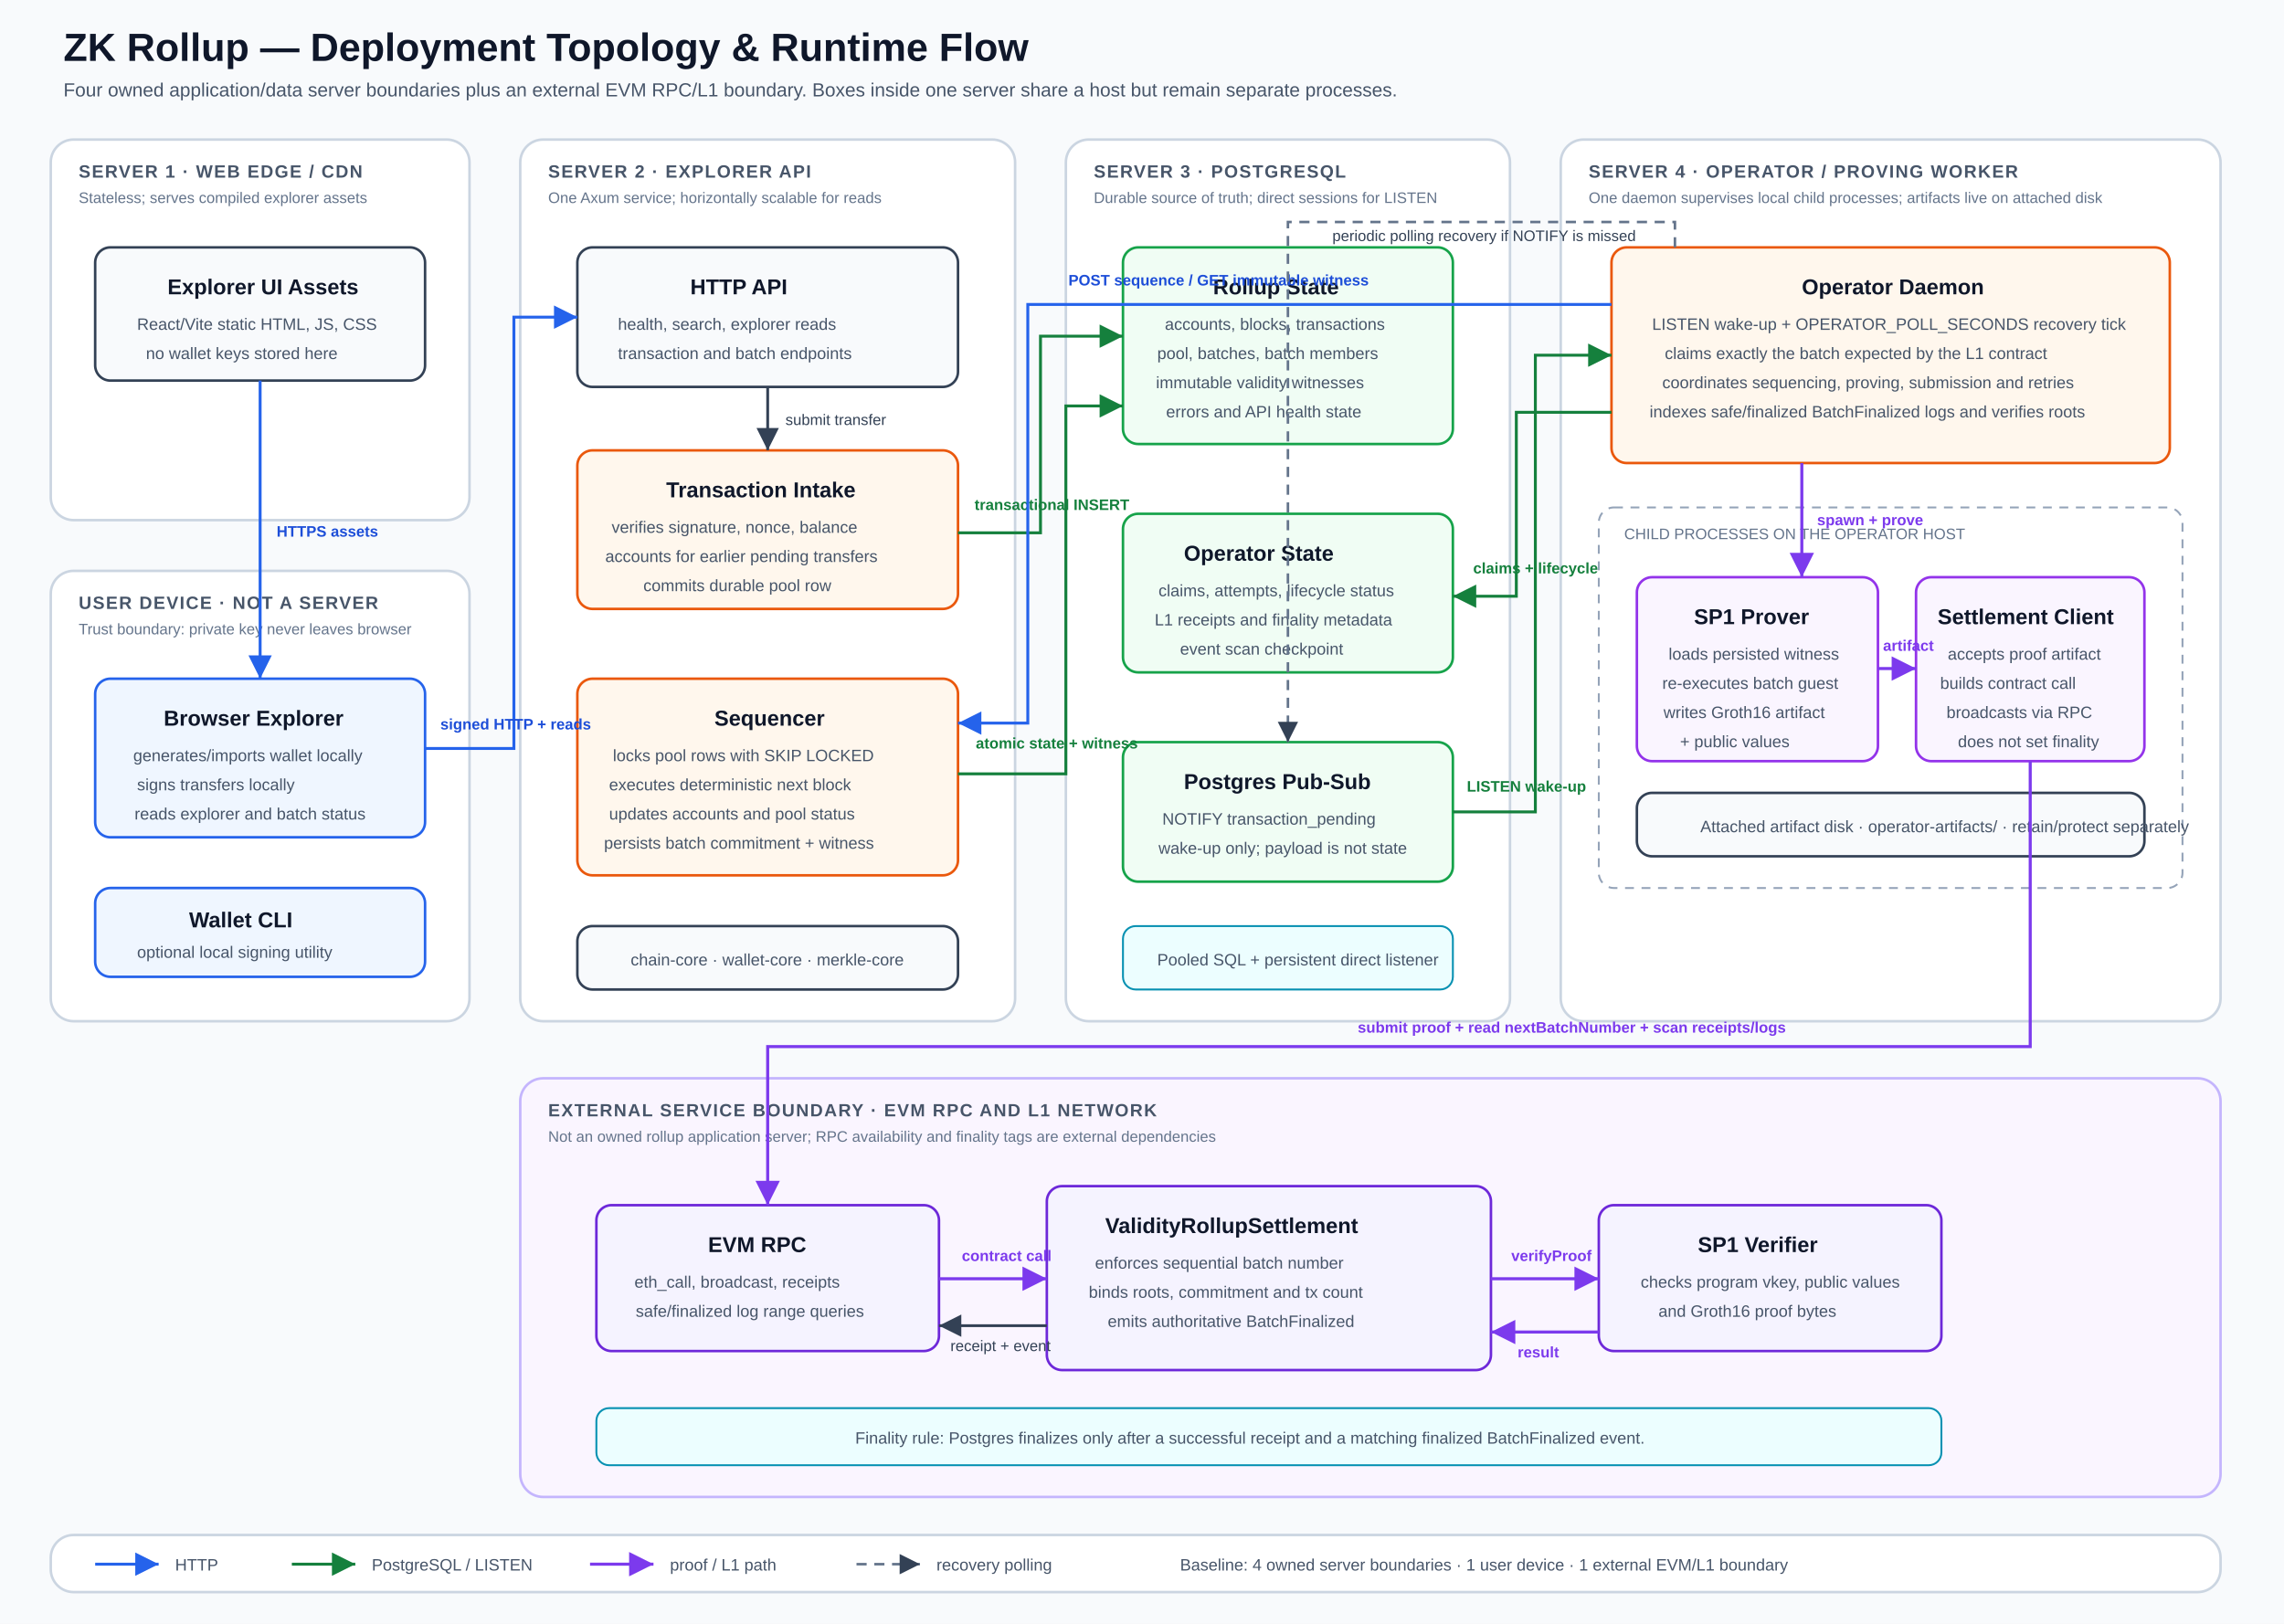
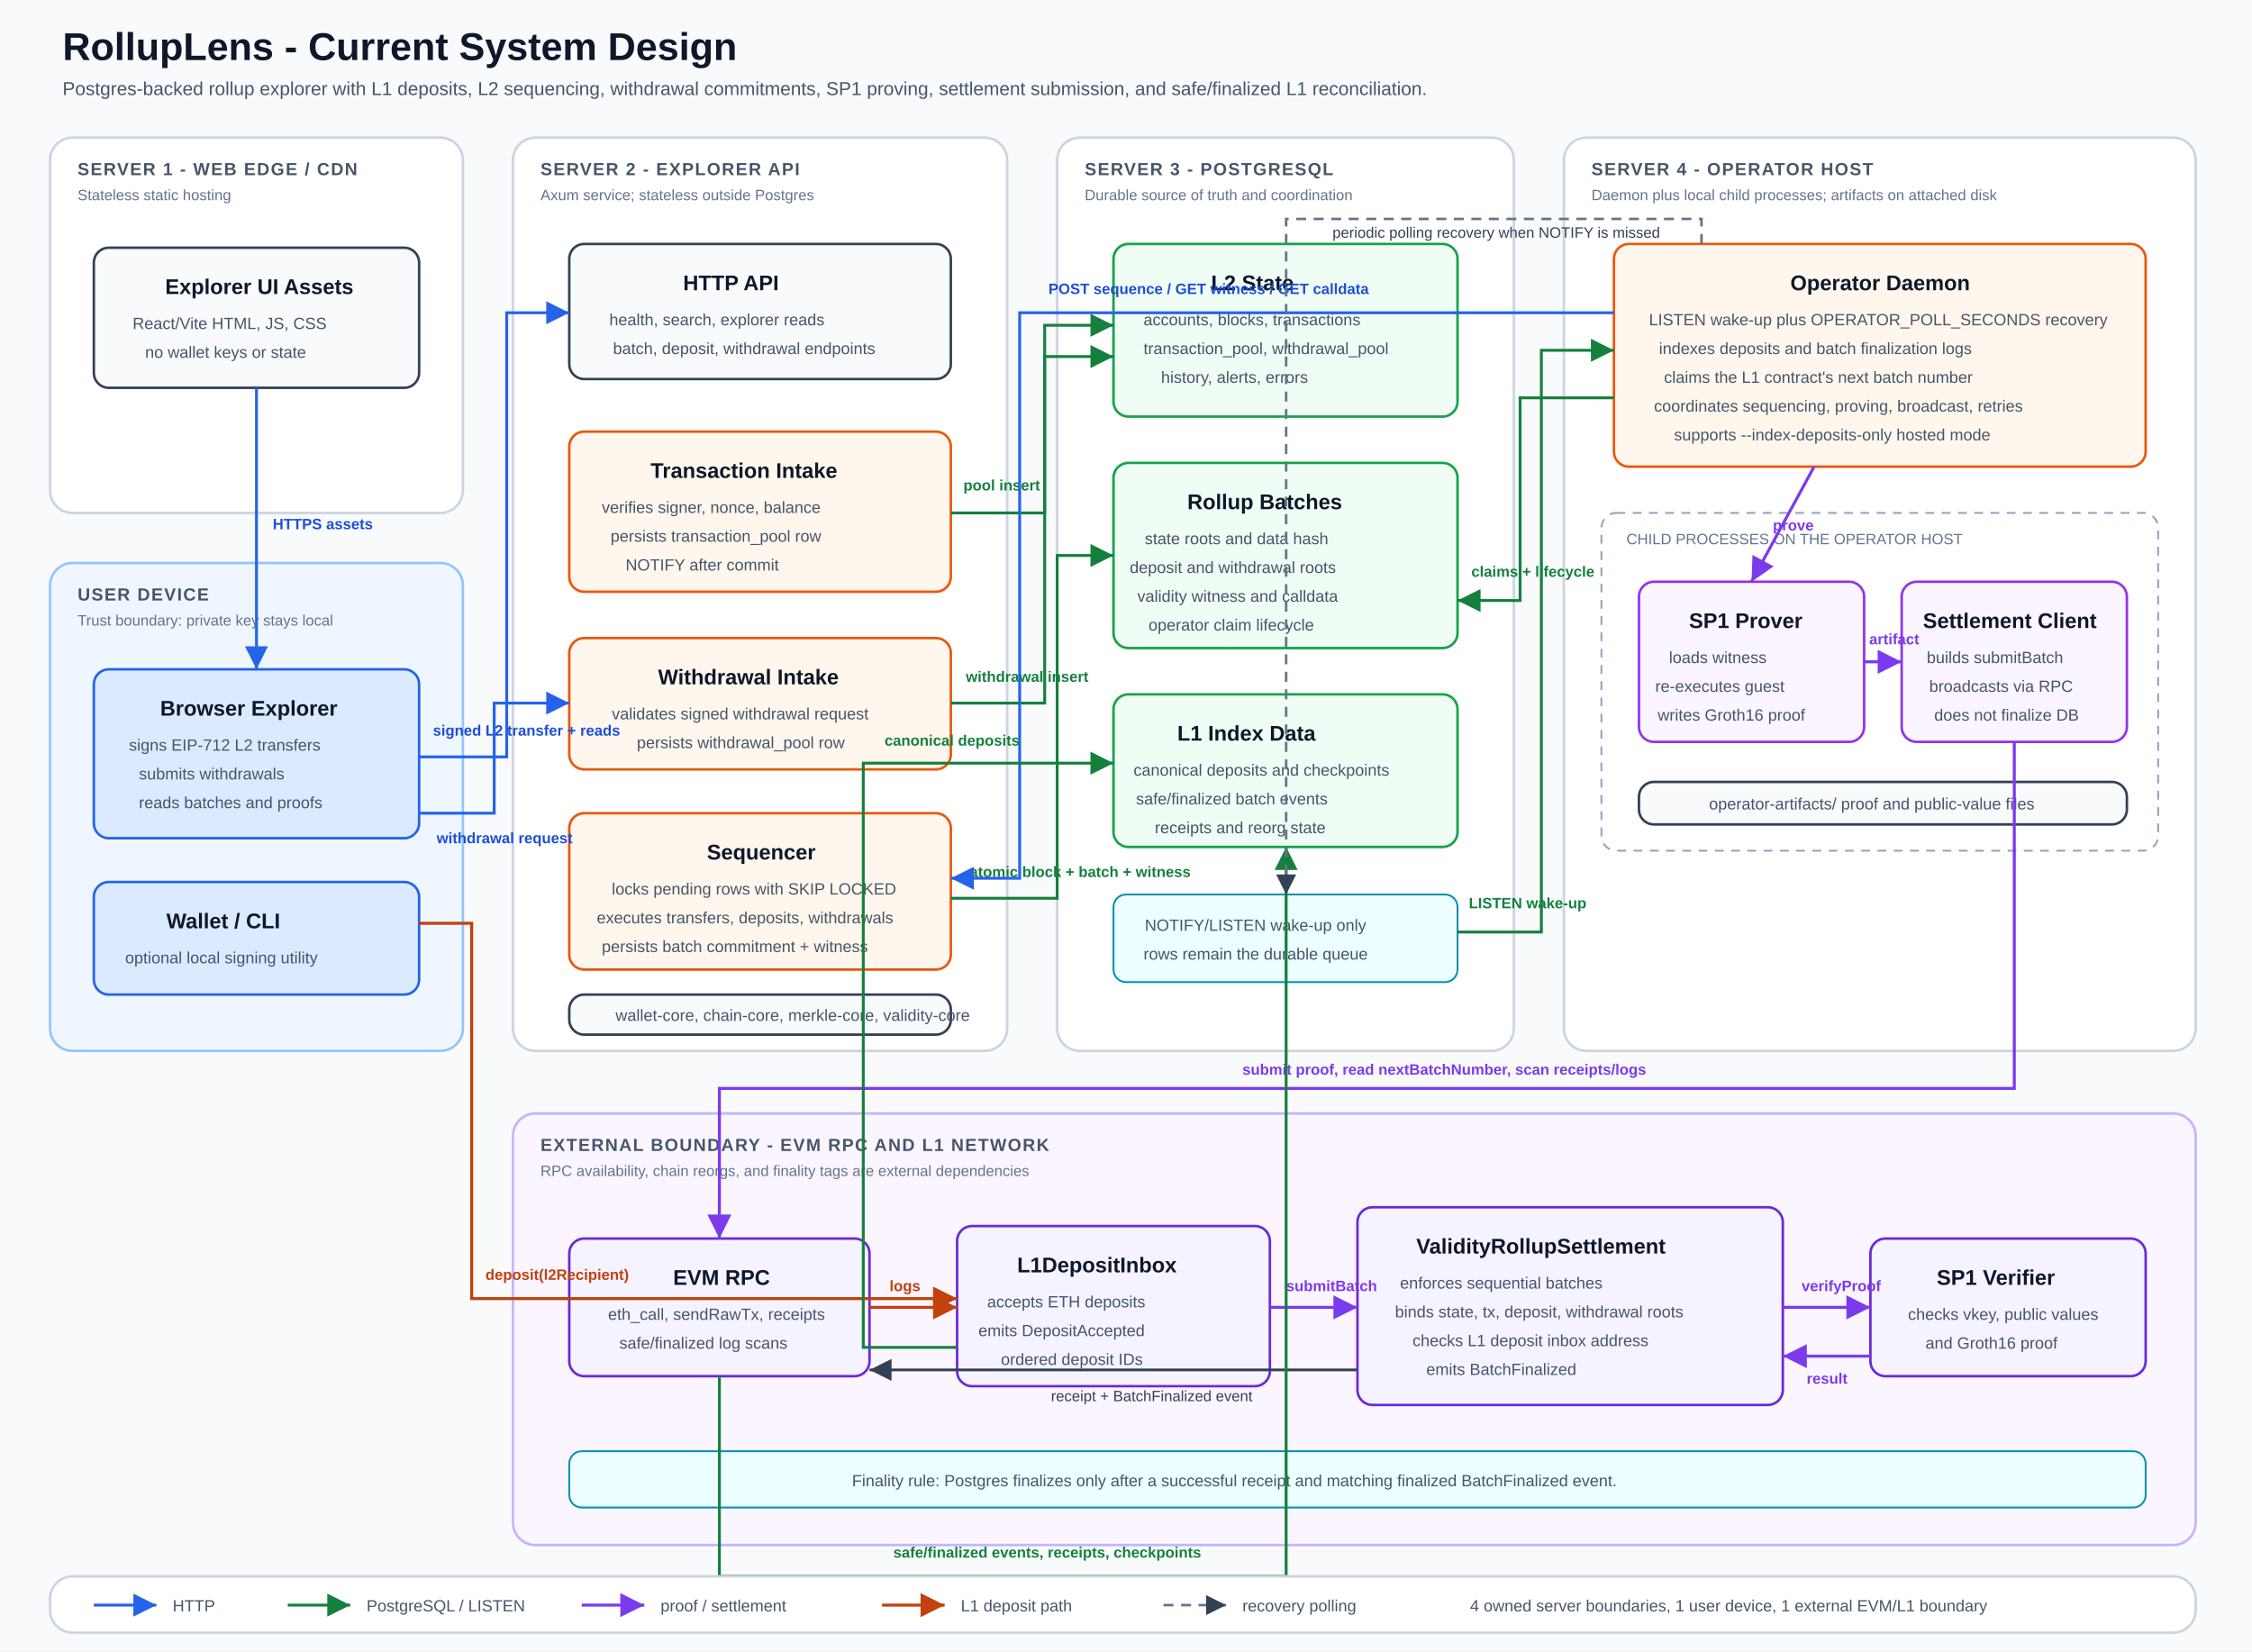
- <svg xmlns="http://www.w3.org/2000/svg" width="1800" height="1280" viewBox="0 0 1800 1280" role="img" aria-labelledby="title desc">
+ <svg xmlns="http://www.w3.org/2000/svg" width="1800" height="1320" viewBox="0 0 1800 1320" role="img" aria-labelledby="title desc">
  <defs>
    <marker id="arrow" markerWidth="12" markerHeight="12" refX="10" refY="6" orient="auto" markerUnits="strokeWidth">
      <path d="M2,2 L10,6 L2,10 Z" fill="#334155" />
    </marker>
    <marker id="arrow-blue" markerWidth="12" markerHeight="12" refX="10" refY="6" orient="auto" markerUnits="strokeWidth">
      <path d="M2,2 L10,6 L2,10 Z" fill="#2563eb" />
    </marker>
    <marker id="arrow-green" markerWidth="12" markerHeight="12" refX="10" refY="6" orient="auto" markerUnits="strokeWidth">
      <path d="M2,2 L10,6 L2,10 Z" fill="#15803d" />
    </marker>
    <marker id="arrow-purple" markerWidth="12" markerHeight="12" refX="10" refY="6" orient="auto" markerUnits="strokeWidth">
      <path d="M2,2 L10,6 L2,10 Z" fill="#7c3aed" />
    </marker>
+     <marker id="arrow-orange" markerWidth="12" markerHeight="12" refX="10" refY="6" orient="auto" markerUnits="strokeWidth">
+       <path d="M2,2 L10,6 L2,10 Z" fill="#c2410c" />
+     </marker>
    <style>
      .bg { fill: #f8fafc; }
      .zone { fill: #ffffff; stroke: #cbd5e1; stroke-width: 2; rx: 18; }
+       .user-zone { fill: #eff6ff; stroke: #93c5fd; stroke-width: 2; rx: 18; }
      .external-zone { fill: #faf5ff; stroke: #c4b5fd; stroke-width: 2; rx: 18; }
      .title { font: 700 31px Arial, sans-serif; fill: #0f172a; }
      .subtitle { font: 15px Arial, sans-serif; fill: #475569; }
      .zone-title { font: 700 14px Arial, sans-serif; fill: #475569; letter-spacing: 1px; }
      .zone-note { font: 12px Arial, sans-serif; fill: #64748b; }
      .box { stroke-width: 2; rx: 12; }
-       .client { fill: #eff6ff; stroke: #2563eb; }
+       .client { fill: #dbeafe; stroke: #2563eb; }
      .service { fill: #f8fafc; stroke: #334155; }
      .store { fill: #f0fdf4; stroke: #16a34a; }
      .worker { fill: #fff7ed; stroke: #ea580c; }
      .proof { fill: #faf5ff; stroke: #9333ea; }
      .chain { fill: #f5f3ff; stroke: #6d28d9; }
      .note-box { fill: #ecfeff; stroke: #0891b2; stroke-width: 1.5; rx: 10; }
      .text { font: 700 17px Arial, sans-serif; fill: #0f172a; }
      .small { font: 13px Arial, sans-serif; fill: #475569; }
      .tiny { font: 12px Arial, sans-serif; fill: #64748b; }
      .line { stroke: #334155; stroke-width: 2.2; fill: none; marker-end: url(#arrow); }
      .http { stroke: #2563eb; stroke-width: 2.3; fill: none; marker-end: url(#arrow-blue); }
      .db { stroke: #15803d; stroke-width: 2.3; fill: none; marker-end: url(#arrow-green); }
      .proof-line { stroke: #7c3aed; stroke-width: 2.4; fill: none; marker-end: url(#arrow-purple); }
+       .l1-line { stroke: #c2410c; stroke-width: 2.4; fill: none; marker-end: url(#arrow-orange); }
      .recovery { stroke: #64748b; stroke-width: 2; stroke-dasharray: 8 6; fill: none; marker-end: url(#arrow); }
      .boundary { stroke: #94a3b8; stroke-width: 1.5; stroke-dasharray: 7 6; fill: none; rx: 12; }
      .label { font: 12px Arial, sans-serif; fill: #334155; }
      .http-label { font: 12px Arial, sans-serif; fill: #1d4ed8; font-weight: 700; }
      .db-label { font: 12px Arial, sans-serif; fill: #15803d; font-weight: 700; }
      .proof-label { font: 12px Arial, sans-serif; fill: #7c3aed; font-weight: 700; }
+       .l1-label { font: 12px Arial, sans-serif; fill: #c2410c; font-weight: 700; }
    </style>
  </defs>
-   <rect width="1800" height="1280" class="bg" />
-   <text x="50" y="48" class="title">ZK Rollup — Deployment Topology &amp; Runtime Flow</text>
-   <text x="50" y="76" class="subtitle">Four owned application/data server boundaries plus an external EVM RPC/L1 boundary. Boxes inside one server share a host but remain separate processes.</text>
+   <rect width="1800" height="1320" class="bg" />
+   <text x="50" y="48" class="title">RollupLens - Current System Design</text>
+   <text x="50" y="76" class="subtitle">Postgres-backed rollup explorer with L1 deposits, L2 sequencing, withdrawal commitments, SP1 proving, settlement submission, and safe/finalized L1 reconciliation.</text>
  <rect x="40" y="110" width="330" height="300" class="zone" />
-   <text x="62" y="140" class="zone-title">SERVER 1 · WEB EDGE / CDN</text>
-   <text x="62" y="160" class="zone-note">Stateless; serves compiled explorer assets</text>
-   <rect x="75" y="195" width="260" height="105" class="box service" />
-   <text x="132" y="232" class="text">Explorer UI Assets</text>
-   <text x="108" y="260" class="small">React/Vite static HTML, JS, CSS</text>
-   <text x="115" y="283" class="small">no wallet keys stored here</text>
-   <rect x="40" y="450" width="330" height="355" class="zone" />
-   <text x="62" y="480" class="zone-title">USER DEVICE · NOT A SERVER</text>
-   <text x="62" y="500" class="zone-note">Trust boundary: private key never leaves browser</text>
-   <rect x="75" y="535" width="260" height="125" class="box client" />
-   <text x="129" y="572" class="text">Browser Explorer</text>
-   <text x="105" y="600" class="small">generates/imports wallet locally</text>
-   <text x="108" y="623" class="small">signs transfers locally</text>
-   <text x="106" y="646" class="small">reads explorer and batch status</text>
-   <rect x="75" y="700" width="260" height="70" class="box client" />
-   <text x="149" y="731" class="text">Wallet CLI</text>
-   <text x="108" y="755" class="small">optional local signing utility</text>
-   <rect x="410" y="110" width="390" height="695" class="zone" />
-   <text x="432" y="140" class="zone-title">SERVER 2 · EXPLORER API</text>
-   <text x="432" y="160" class="zone-note">One Axum service; horizontally scalable for reads</text>
-   <rect x="455" y="195" width="300" height="110" class="box service" />
-   <text x="544" y="232" class="text">HTTP API</text>
+   <text x="62" y="140" class="zone-title">SERVER 1 - WEB EDGE / CDN</text>
+   <text x="62" y="160" class="zone-note">Stateless static hosting</text>
+   <rect x="75" y="198" width="260" height="112" class="box service" />
+   <text x="132" y="235" class="text">Explorer UI Assets</text>
+   <text x="106" y="263" class="small">React/Vite HTML, JS, CSS</text>
+   <text x="116" y="286" class="small">no wallet keys or state</text>
+   <rect x="40" y="450" width="330" height="390" class="user-zone" />
+   <text x="62" y="480" class="zone-title">USER DEVICE</text>
+   <text x="62" y="500" class="zone-note">Trust boundary: private key stays local</text>
+   <rect x="75" y="535" width="260" height="135" class="box client" />
+   <text x="128" y="572" class="text">Browser Explorer</text>
+   <text x="103" y="600" class="small">signs EIP-712 L2 transfers</text>
+   <text x="111" y="623" class="small">submits withdrawals</text>
+   <text x="111" y="646" class="small">reads batches and proofs</text>
+   <rect x="75" y="705" width="260" height="90" class="box client" />
+   <text x="133" y="742" class="text">Wallet / CLI</text>
+   <text x="100" y="770" class="small">optional local signing utility</text>
+   <rect x="410" y="110" width="395" height="730" class="zone" />
+   <text x="432" y="140" class="zone-title">SERVER 2 - EXPLORER API</text>
+   <text x="432" y="160" class="zone-note">Axum service; stateless outside Postgres</text>
+   <rect x="455" y="195" width="305" height="108" class="box service" />
+   <text x="546" y="232" class="text">HTTP API</text>
  <text x="487" y="260" class="small">health, search, explorer reads</text>
-   <text x="487" y="283" class="small">transaction and batch endpoints</text>
-   <rect x="455" y="355" width="300" height="125" class="box worker" />
-   <text x="525" y="392" class="text">Transaction Intake</text>
-   <text x="482" y="420" class="small">verifies signature, nonce, balance</text>
-   <text x="477" y="443" class="small">accounts for earlier pending transfers</text>
-   <text x="507" y="466" class="small">commits durable pool row</text>
-   <rect x="455" y="535" width="300" height="155" class="box worker" />
-   <text x="563" y="572" class="text">Sequencer</text>
-   <text x="483" y="600" class="small">locks pool rows with SKIP LOCKED</text>
-   <text x="480" y="623" class="small">executes deterministic next block</text>
-   <text x="480" y="646" class="small">updates accounts and pool status</text>
-   <text x="476" y="669" class="small">persists batch commitment + witness</text>
-   <rect x="455" y="730" width="300" height="50" class="box service" />
-   <text x="497" y="761" class="small">chain-core · wallet-core · merkle-core</text>
-   <rect x="840" y="110" width="350" height="695" class="zone" />
-   <text x="862" y="140" class="zone-title">SERVER 3 · POSTGRESQL</text>
-   <text x="862" y="160" class="zone-note">Durable source of truth; direct sessions for LISTEN</text>
-   <rect x="885" y="195" width="260" height="155" class="box store" />
-   <text x="956" y="232" class="text">Rollup State</text>
-   <text x="918" y="260" class="small">accounts, blocks, transactions</text>
-   <text x="912" y="283" class="small">pool, batches, batch members</text>
-   <text x="911" y="306" class="small">immutable validity witnesses</text>
-   <text x="919" y="329" class="small">errors and API health state</text>
-   <rect x="885" y="405" width="260" height="125" class="box store" />
-   <text x="933" y="442" class="text">Operator State</text>
-   <text x="913" y="470" class="small">claims, attempts, lifecycle status</text>
-   <text x="910" y="493" class="small">L1 receipts and finality metadata</text>
-   <text x="930" y="516" class="small">event scan checkpoint</text>
-   <rect x="885" y="585" width="260" height="110" class="box store" />
-   <text x="933" y="622" class="text">Postgres Pub-Sub</text>
-   <text x="916" y="650" class="small">NOTIFY transaction_pending</text>
-   <text x="913" y="673" class="small">wake-up only; payload is not state</text>
-   <rect x="885" y="730" width="260" height="50" class="note-box" />
-   <text x="912" y="761" class="small">Pooled SQL + persistent direct listener</text>
-   <rect x="1230" y="110" width="520" height="695" class="zone" />
-   <text x="1252" y="140" class="zone-title">SERVER 4 · OPERATOR / PROVING WORKER</text>
-   <text x="1252" y="160" class="zone-note">One daemon supervises local child processes; artifacts live on attached disk</text>
-   <rect x="1270" y="195" width="440" height="170" class="box worker" />
-   <text x="1420" y="232" class="text">Operator Daemon</text>
-   <text x="1302" y="260" class="small">LISTEN wake-up + OPERATOR_POLL_SECONDS recovery tick</text>
-   <text x="1312" y="283" class="small">claims exactly the batch expected by the L1 contract</text>
-   <text x="1310" y="306" class="small">coordinates sequencing, proving, submission and retries</text>
-   <text x="1300" y="329" class="small">indexes safe/finalized BatchFinalized logs and verifies roots</text>
-   <rect x="1260" y="400" width="460" height="300" class="boundary" />
-   <text x="1280" y="425" class="zone-note">CHILD PROCESSES ON THE OPERATOR HOST</text>
-   <rect x="1290" y="455" width="190" height="145" class="box proof" />
-   <text x="1335" y="492" class="text">SP1 Prover</text>
-   <text x="1315" y="520" class="small">loads persisted witness</text>
-   <text x="1310" y="543" class="small">re-executes batch guest</text>
-   <text x="1311" y="566" class="small">writes Groth16 artifact</text>
-   <text x="1324" y="589" class="small">+ public values</text>
-   <rect x="1510" y="455" width="180" height="145" class="box proof" />
-   <text x="1527" y="492" class="text">Settlement Client</text>
-   <text x="1535" y="520" class="small">accepts proof artifact</text>
-   <text x="1529" y="543" class="small">builds contract call</text>
-   <text x="1534" y="566" class="small">broadcasts via RPC</text>
-   <text x="1543" y="589" class="small">does not set finality</text>
-   <rect x="1290" y="625" width="400" height="50" class="box service" />
-   <text x="1340" y="656" class="small">Attached artifact disk · operator-artifacts/ · retain/protect separately</text>
-   <rect x="410" y="850" width="1340" height="330" class="external-zone" />
-   <text x="432" y="880" class="zone-title">EXTERNAL SERVICE BOUNDARY · EVM RPC AND L1 NETWORK</text>
-   <text x="432" y="900" class="zone-note">Not an owned rollup application server; RPC availability and finality tags are external dependencies</text>
-   <rect x="470" y="950" width="270" height="115" class="box chain" />
-   <text x="558" y="987" class="text">EVM RPC</text>
-   <text x="500" y="1015" class="small">eth_call, broadcast, receipts</text>
-   <text x="501" y="1038" class="small">safe/finalized log range queries</text>
-   <rect x="825" y="935" width="350" height="145" class="box chain" />
-   <text x="871" y="972" class="text">ValidityRollupSettlement</text>
-   <text x="863" y="1000" class="small">enforces sequential batch number</text>
-   <text x="858" y="1023" class="small">binds roots, commitment and tx count</text>
-   <text x="873" y="1046" class="small">emits authoritative BatchFinalized</text>
-   <rect x="1260" y="950" width="270" height="115" class="box chain" />
-   <text x="1338" y="987" class="text">SP1 Verifier</text>
-   <text x="1293" y="1015" class="small">checks program vkey, public values</text>
-   <text x="1307" y="1038" class="small">and Groth16 proof bytes</text>
-   <rect x="470" y="1110" width="1060" height="45" class="note-box" />
-   <text x="674" y="1138" class="small">Finality rule: Postgres finalizes only after a successful receipt and a matching finalized BatchFinalized event.</text>
-   <path d="M205 300 L205 535" class="http" />
+   <text x="490" y="283" class="small">batch, deposit, withdrawal endpoints</text>
+   <rect x="455" y="345" width="305" height="128" class="box worker" />
+   <text x="520" y="382" class="text">Transaction Intake</text>
+   <text x="481" y="410" class="small">verifies signer, nonce, balance</text>
+   <text x="488" y="433" class="small">persists transaction_pool row</text>
+   <text x="500" y="456" class="small">NOTIFY after commit</text>
+   <rect x="455" y="510" width="305" height="105" class="box worker" />
+   <text x="526" y="547" class="text">Withdrawal Intake</text>
+   <text x="489" y="575" class="small">validates signed withdrawal request</text>
+   <text x="509" y="598" class="small">persists withdrawal_pool row</text>
+   <rect x="455" y="650" width="305" height="125" class="box worker" />
+   <text x="565" y="687" class="text">Sequencer</text>
+   <text x="489" y="715" class="small">locks pending rows with SKIP LOCKED</text>
+   <text x="477" y="738" class="small">executes transfers, deposits, withdrawals</text>
+   <text x="481" y="761" class="small">persists batch commitment + witness</text>
+   <rect x="455" y="795" width="305" height="32" class="box service" />
+   <text x="492" y="816" class="small">wallet-core, chain-core, merkle-core, validity-core</text>
+   <rect x="845" y="110" width="365" height="730" class="zone" />
+   <text x="867" y="140" class="zone-title">SERVER 3 - POSTGRESQL</text>
+   <text x="867" y="160" class="zone-note">Durable source of truth and coordination</text>
+   <rect x="890" y="195" width="275" height="138" class="box store" />
+   <text x="968" y="232" class="text">L2 State</text>
+   <text x="914" y="260" class="small">accounts, blocks, transactions</text>
+   <text x="914" y="283" class="small">transaction_pool, withdrawal_pool</text>
+   <text x="928" y="306" class="small">history, alerts, errors</text>
+   <rect x="890" y="370" width="275" height="148" class="box store" />
+   <text x="949" y="407" class="text">Rollup Batches</text>
+   <text x="915" y="435" class="small">state roots and data hash</text>
+   <text x="903" y="458" class="small">deposit and withdrawal roots</text>
+   <text x="909" y="481" class="small">validity witness and calldata</text>
+   <text x="918" y="504" class="small">operator claim lifecycle</text>
+   <rect x="890" y="555" width="275" height="122" class="box store" />
+   <text x="941" y="592" class="text">L1 Index Data</text>
+   <text x="906" y="620" class="small">canonical deposits and checkpoints</text>
+   <text x="908" y="643" class="small">safe/finalized batch events</text>
+   <text x="923" y="666" class="small">receipts and reorg state</text>
+   <rect x="890" y="715" width="275" height="70" class="note-box" />
+   <text x="915" y="744" class="small">NOTIFY/LISTEN wake-up only</text>
+   <text x="914" y="767" class="small">rows remain the durable queue</text>
+   <rect x="1250" y="110" width="505" height="730" class="zone" />
+   <text x="1272" y="140" class="zone-title">SERVER 4 - OPERATOR HOST</text>
+   <text x="1272" y="160" class="zone-note">Daemon plus local child processes; artifacts on attached disk</text>
+   <rect x="1290" y="195" width="425" height="178" class="box worker" />
+   <text x="1431" y="232" class="text">Operator Daemon</text>
+   <text x="1318" y="260" class="small">LISTEN wake-up plus OPERATOR_POLL_SECONDS recovery</text>
+   <text x="1326" y="283" class="small">indexes deposits and batch finalization logs</text>
+   <text x="1330" y="306" class="small">claims the L1 contract's next batch number</text>
+   <text x="1322" y="329" class="small">coordinates sequencing, proving, broadcast, retries</text>
+   <text x="1338" y="352" class="small">supports --index-deposits-only hosted mode</text>
+   <rect x="1280" y="410" width="445" height="270" class="boundary" />
+   <text x="1300" y="435" class="zone-note">CHILD PROCESSES ON THE OPERATOR HOST</text>
+   <rect x="1310" y="465" width="180" height="128" class="box proof" />
+   <text x="1350" y="502" class="text">SP1 Prover</text>
+   <text x="1334" y="530" class="small">loads witness</text>
+   <text x="1323" y="553" class="small">re-executes guest</text>
+   <text x="1325" y="576" class="small">writes Groth16 proof</text>
+   <rect x="1520" y="465" width="180" height="128" class="box proof" />
+   <text x="1537" y="502" class="text">Settlement Client</text>
+   <text x="1540" y="530" class="small">builds submitBatch</text>
+   <text x="1542" y="553" class="small">broadcasts via RPC</text>
+   <text x="1546" y="576" class="small">does not finalize DB</text>
+   <rect x="1310" y="625" width="390" height="34" class="box service" />
+   <text x="1366" y="647" class="small">operator-artifacts/ proof and public-value files</text>
+   <rect x="410" y="890" width="1345" height="345" class="external-zone" />
+   <text x="432" y="920" class="zone-title">EXTERNAL BOUNDARY - EVM RPC AND L1 NETWORK</text>
+   <text x="432" y="940" class="zone-note">RPC availability, chain reorgs, and finality tags are external dependencies</text>
+   <rect x="455" y="990" width="240" height="110" class="box chain" />
+   <text x="538" y="1027" class="text">EVM RPC</text>
+   <text x="486" y="1055" class="small">eth_call, sendRawTx, receipts</text>
+   <text x="495" y="1078" class="small">safe/finalized log scans</text>
+   <rect x="765" y="980" width="250" height="128" class="box chain" />
+   <text x="813" y="1017" class="text">L1DepositInbox</text>
+   <text x="789" y="1045" class="small">accepts ETH deposits</text>
+   <text x="782" y="1068" class="small">emits DepositAccepted</text>
+   <text x="800" y="1091" class="small">ordered deposit IDs</text>
+   <rect x="1085" y="965" width="340" height="158" class="box chain" />
+   <text x="1132" y="1002" class="text">ValidityRollupSettlement</text>
+   <text x="1119" y="1030" class="small">enforces sequential batches</text>
+   <text x="1115" y="1053" class="small">binds state, tx, deposit, withdrawal roots</text>
+   <text x="1129" y="1076" class="small">checks L1 deposit inbox address</text>
+   <text x="1140" y="1099" class="small">emits BatchFinalized</text>
+   <rect x="1495" y="990" width="220" height="110" class="box chain" />
+   <text x="1548" y="1027" class="text">SP1 Verifier</text>
+   <text x="1525" y="1055" class="small">checks vkey, public values</text>
+   <text x="1539" y="1078" class="small">and Groth16 proof</text>
+   <rect x="455" y="1160" width="1260" height="45" class="note-box" />
+   <text x="681" y="1188" class="small">Finality rule: Postgres finalizes only after a successful receipt and matching finalized BatchFinalized event.</text>
+   <path d="M205 310 L205 535" class="http" />
  <text x="218" y="423" class="http-label">HTTPS assets</text>
-   <path d="M335 590 L405 590 L405 250 L455 250" class="http" />
-   <text x="347" y="575" class="http-label">signed HTTP + reads</text>
-   <path d="M605 305 L605 355" class="line" />
-   <text x="619" y="335" class="label">submit transfer</text>
-   <path d="M755 420 L820 420 L820 265 L885 265" class="db" />
-   <text x="768" y="402" class="db-label">transactional INSERT</text>
-   <path d="M755 610 L840 610 L840 320 L885 320" class="db" />
-   <text x="769" y="590" class="db-label">atomic state + witness</text>
-   <path d="M1145 640 L1210 640 L1210 280 L1270 280" class="db" />
-   <text x="1156" y="624" class="db-label">LISTEN wake-up</text>
-   <path d="M1270 325 L1195 325 L1195 470 L1145 470" class="db" />
-   <text x="1161" y="452" class="db-label">claims + lifecycle</text>
-   <path d="M1270 240 L810 240 L810 570 L755 570" class="http" />
-   <text x="842" y="225" class="http-label">POST sequence / GET immutable witness</text>
-   <path d="M1420 365 L1420 455" class="proof-line" />
-   <text x="1432" y="414" class="proof-label">spawn + prove</text>
-   <path d="M1480 527 L1510 527" class="proof-line" />
-   <text x="1484" y="513" class="proof-label">artifact</text>
-   <path d="M1600 600 L1600 825 L605 825 L605 950" class="proof-line" />
-   <text x="1070" y="814" class="proof-label">submit proof + read nextBatchNumber + scan receipts/logs</text>
-   <path d="M740 1008 L825 1008" class="proof-line" />
-   <text x="758" y="994" class="proof-label">contract call</text>
-   <path d="M1175 1008 L1260 1008" class="proof-line" />
-   <text x="1191" y="994" class="proof-label">verifyProof</text>
-   <path d="M1260 1050 L1175 1050" class="proof-line" />
-   <text x="1196" y="1070" class="proof-label">result</text>
-   <path d="M825 1045 L740 1045" class="line" />
-   <text x="749" y="1065" class="label">receipt + event</text>
-   <path d="M1320 195 L1320 175 L1015 175 L1015 585" class="recovery" />
-   <text x="1050" y="190" class="label">periodic polling recovery if NOTIFY is missed</text>
-   <rect x="40" y="1210" width="1710" height="45" class="zone" />
-   <line x1="75" y1="1233" x2="125" y2="1233" class="http" />
-   <text x="138" y="1238" class="small">HTTP</text>
-   <line x1="230" y1="1233" x2="280" y2="1233" class="db" />
-   <text x="293" y="1238" class="small">PostgreSQL / LISTEN</text>
-   <line x1="465" y1="1233" x2="515" y2="1233" class="proof-line" />
-   <text x="528" y="1238" class="small">proof / L1 path</text>
-   <line x1="675" y1="1233" x2="725" y2="1233" class="recovery" />
-   <text x="738" y="1238" class="small">recovery polling</text>
-   <text x="930" y="1238" class="small">Baseline: 4 owned server boundaries · 1 user device · 1 external EVM/L1 boundary</text>
+   <path d="M335 605 L405 605 L405 250 L455 250" class="http" />
+   <text x="346" y="588" class="http-label">signed L2 transfer + reads</text>
+   <path d="M335 650 L395 650 L395 562 L455 562" class="http" />
+   <text x="349" y="674" class="http-label">withdrawal request</text>
+   <path d="M335 738 L377 738 L377 1038 L765 1038" class="l1-line" />
+   <text x="388" y="1023" class="l1-label">deposit(l2Recipient)</text>
+   <path d="M760 410 L835 410 L835 260 L890 260" class="db" />
+   <text x="770" y="392" class="db-label">pool insert</text>
+   <path d="M760 562 L835 562 L835 285 L890 285" class="db" />
+   <text x="772" y="545" class="db-label">withdrawal insert</text>
+   <path d="M760 718 L845 718 L845 444 L890 444" class="db" />
+   <text x="775" y="701" class="db-label">atomic block + batch + witness</text>
+   <path d="M1165 745 L1232 745 L1232 280 L1290 280" class="db" />
+   <text x="1174" y="726" class="db-label">LISTEN wake-up</text>
+   <path d="M1290 318 L1215 318 L1215 480 L1165 480" class="db" />
+   <text x="1176" y="461" class="db-label">claims + lifecycle</text>
+   <path d="M1290 250 L815 250 L815 702 L760 702" class="http" />
+   <text x="838" y="235" class="http-label">POST sequence / GET witness / GET calldata</text>
+   <path d="M1450 373 L1400 465" class="proof-line" />
+   <text x="1417" y="424" class="proof-label">prove</text>
+   <path d="M1490 529 L1520 529" class="proof-line" />
+   <text x="1494" y="515" class="proof-label">artifact</text>
+   <path d="M1610 593 L1610 870 L575 870 L575 990" class="proof-line" />
+   <text x="993" y="859" class="proof-label">submit proof, read nextBatchNumber, scan receipts/logs</text>
+   <path d="M695 1045 L765 1045" class="l1-line" />
+   <text x="711" y="1032" class="l1-label">logs</text>
+   <path d="M1015 1045 L1085 1045" class="proof-line" />
+   <text x="1028" y="1032" class="proof-label">submitBatch</text>
+   <path d="M1425 1045 L1495 1045" class="proof-line" />
+   <text x="1440" y="1032" class="proof-label">verifyProof</text>
+   <path d="M1495 1084 L1425 1084" class="proof-line" />
+   <text x="1444" y="1106" class="proof-label">result</text>
+   <path d="M1085 1095 L695 1095" class="line" />
+   <text x="840" y="1120" class="label">receipt + BatchFinalized event</text>
+   <path d="M765 1077 L690 1077 L690 610 L890 610" class="db" />
+   <text x="707" y="596" class="db-label">canonical deposits</text>
+   <path d="M575 1100 L575 1260 L1028 1260 L1028 677" class="db" />
+   <text x="714" y="1245" class="db-label">safe/finalized events, receipts, checkpoints</text>
+   <path d="M1360 195 L1360 175 L1028 175 L1028 715" class="recovery" />
+   <text x="1065" y="190" class="label">periodic polling recovery when NOTIFY is missed</text>
+   <rect x="40" y="1260" width="1715" height="45" class="zone" />
+   <line x1="75" y1="1283" x2="125" y2="1283" class="http" />
+   <text x="138" y="1288" class="small">HTTP</text>
+   <line x1="230" y1="1283" x2="280" y2="1283" class="db" />
+   <text x="293" y="1288" class="small">PostgreSQL / LISTEN</text>
+   <line x1="465" y1="1283" x2="515" y2="1283" class="proof-line" />
+   <text x="528" y="1288" class="small">proof / settlement</text>
+   <line x1="705" y1="1283" x2="755" y2="1283" class="l1-line" />
+   <text x="768" y="1288" class="small">L1 deposit path</text>
+   <line x1="930" y1="1283" x2="980" y2="1283" class="recovery" />
+   <text x="993" y="1288" class="small">recovery polling</text>
+   <text x="1175" y="1288" class="small">4 owned server boundaries, 1 user device, 1 external EVM/L1 boundary</text>
</svg>
